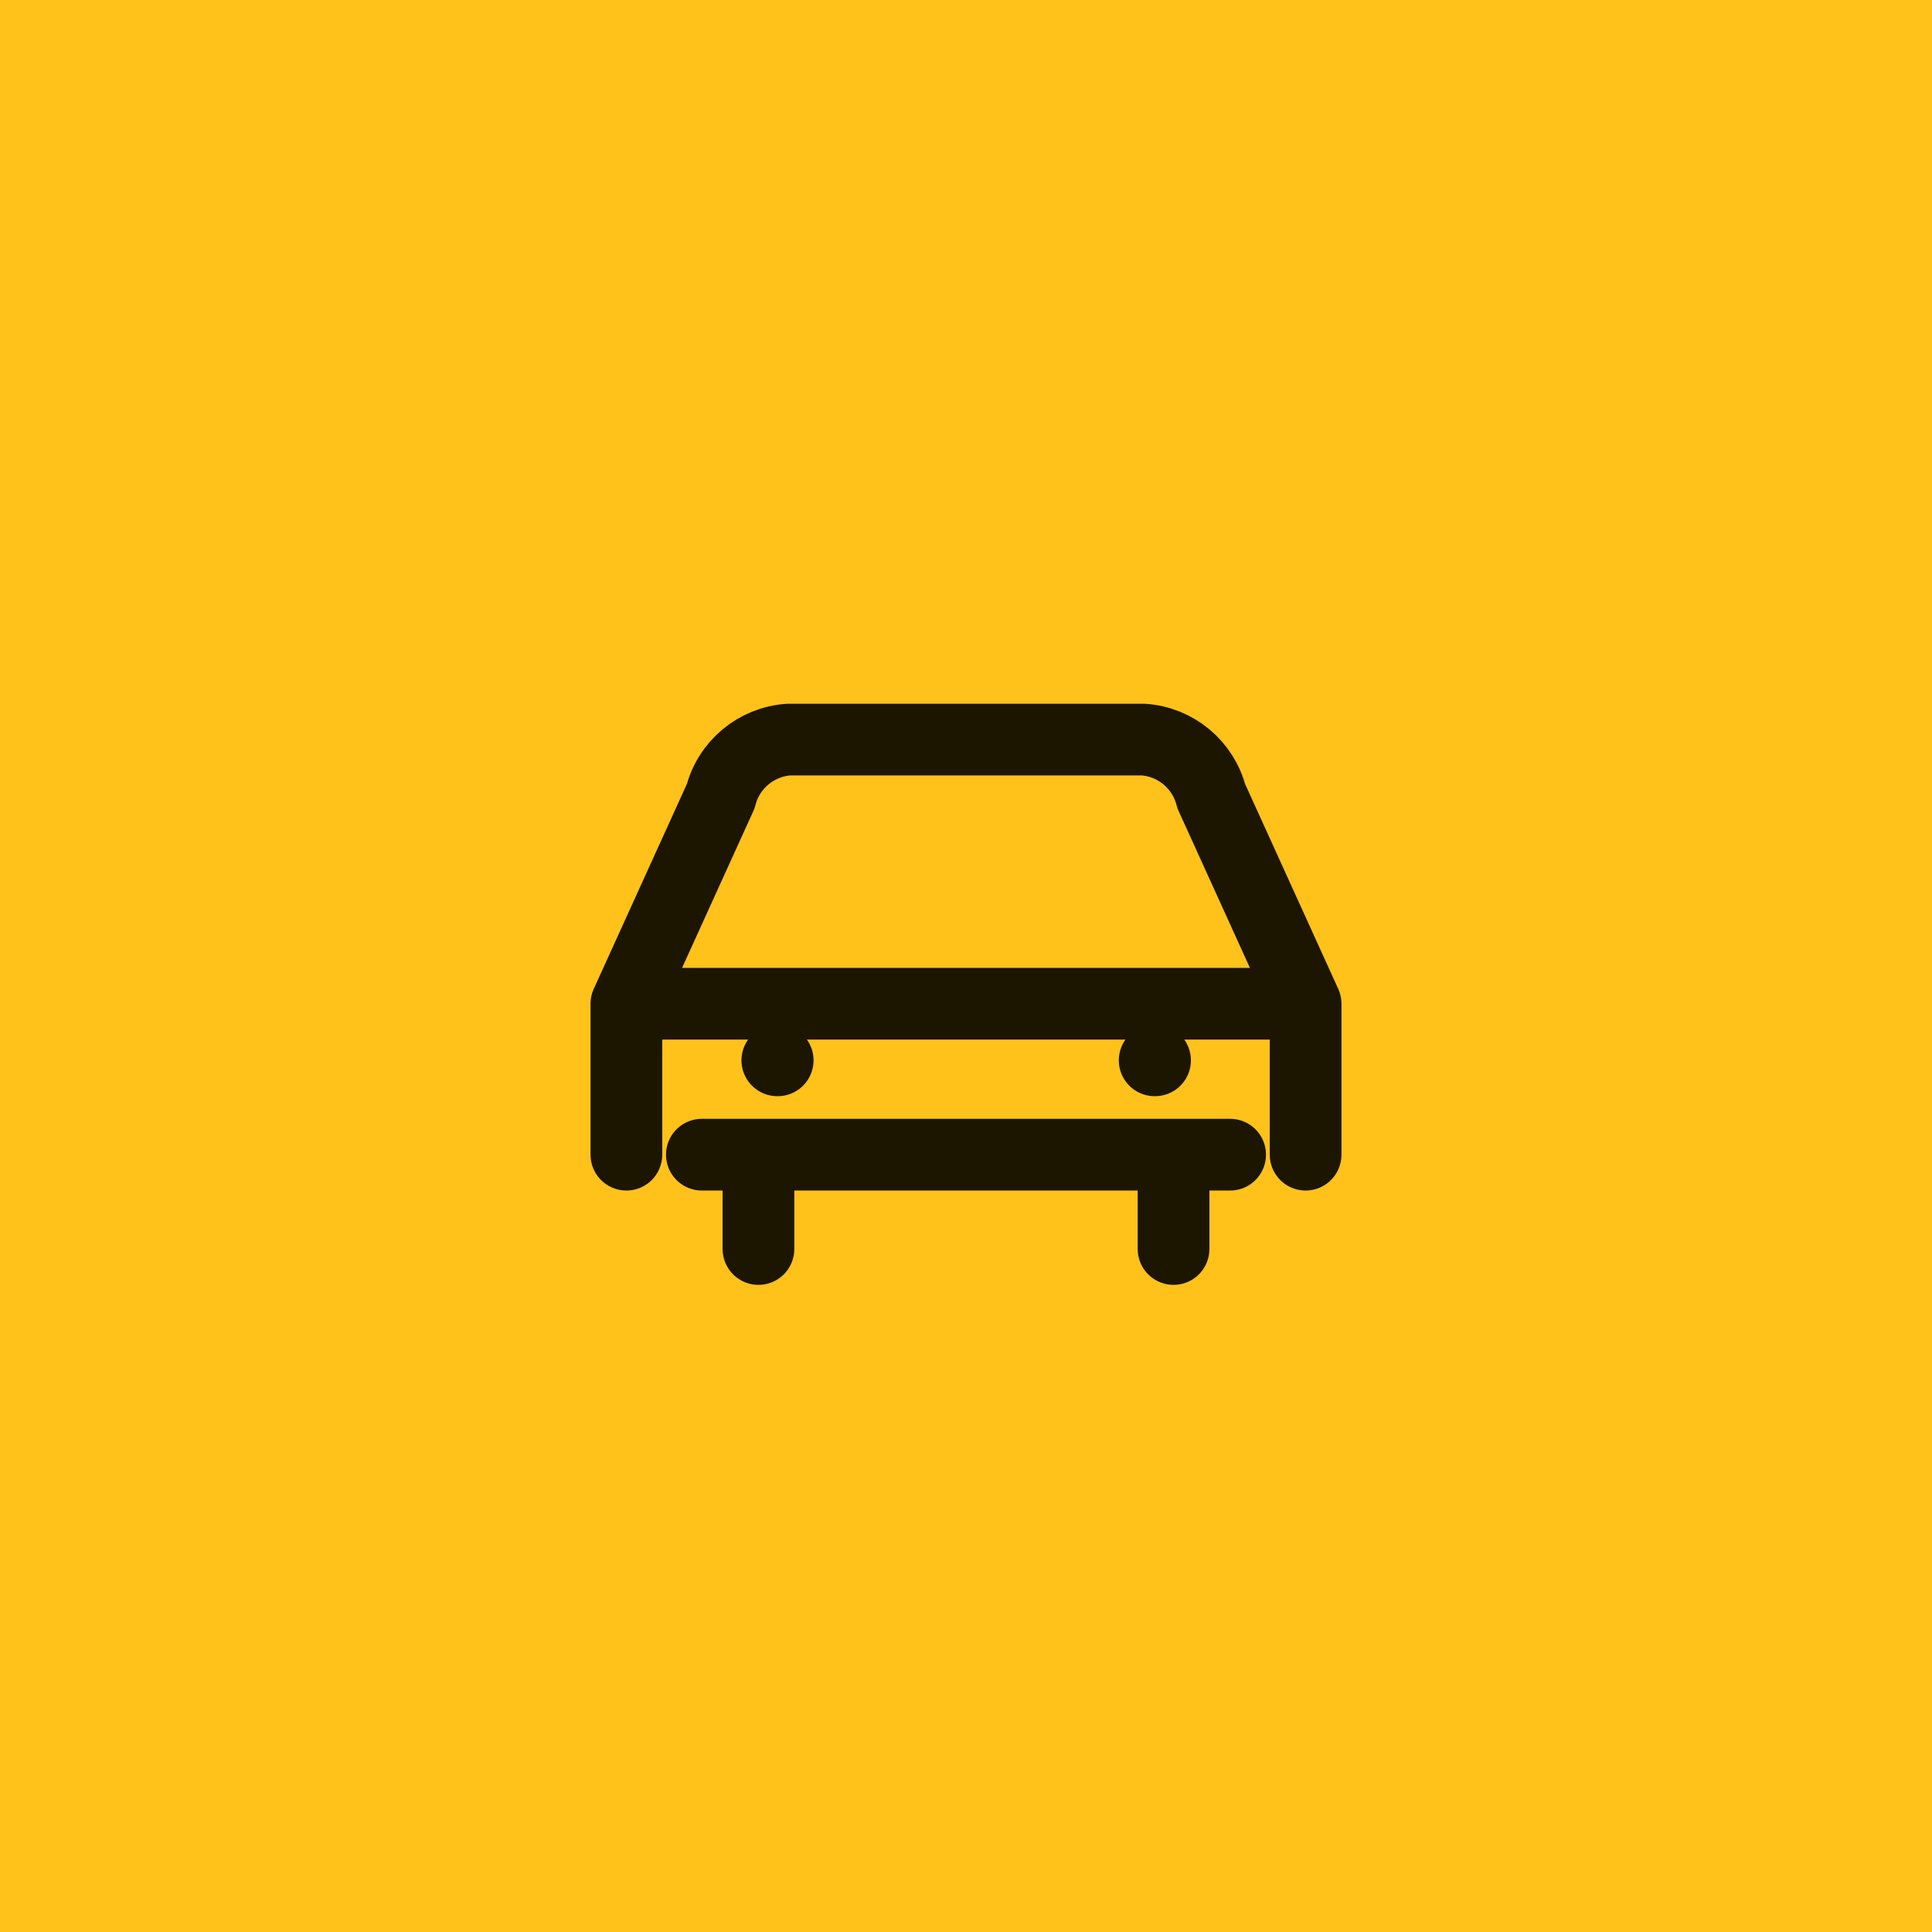
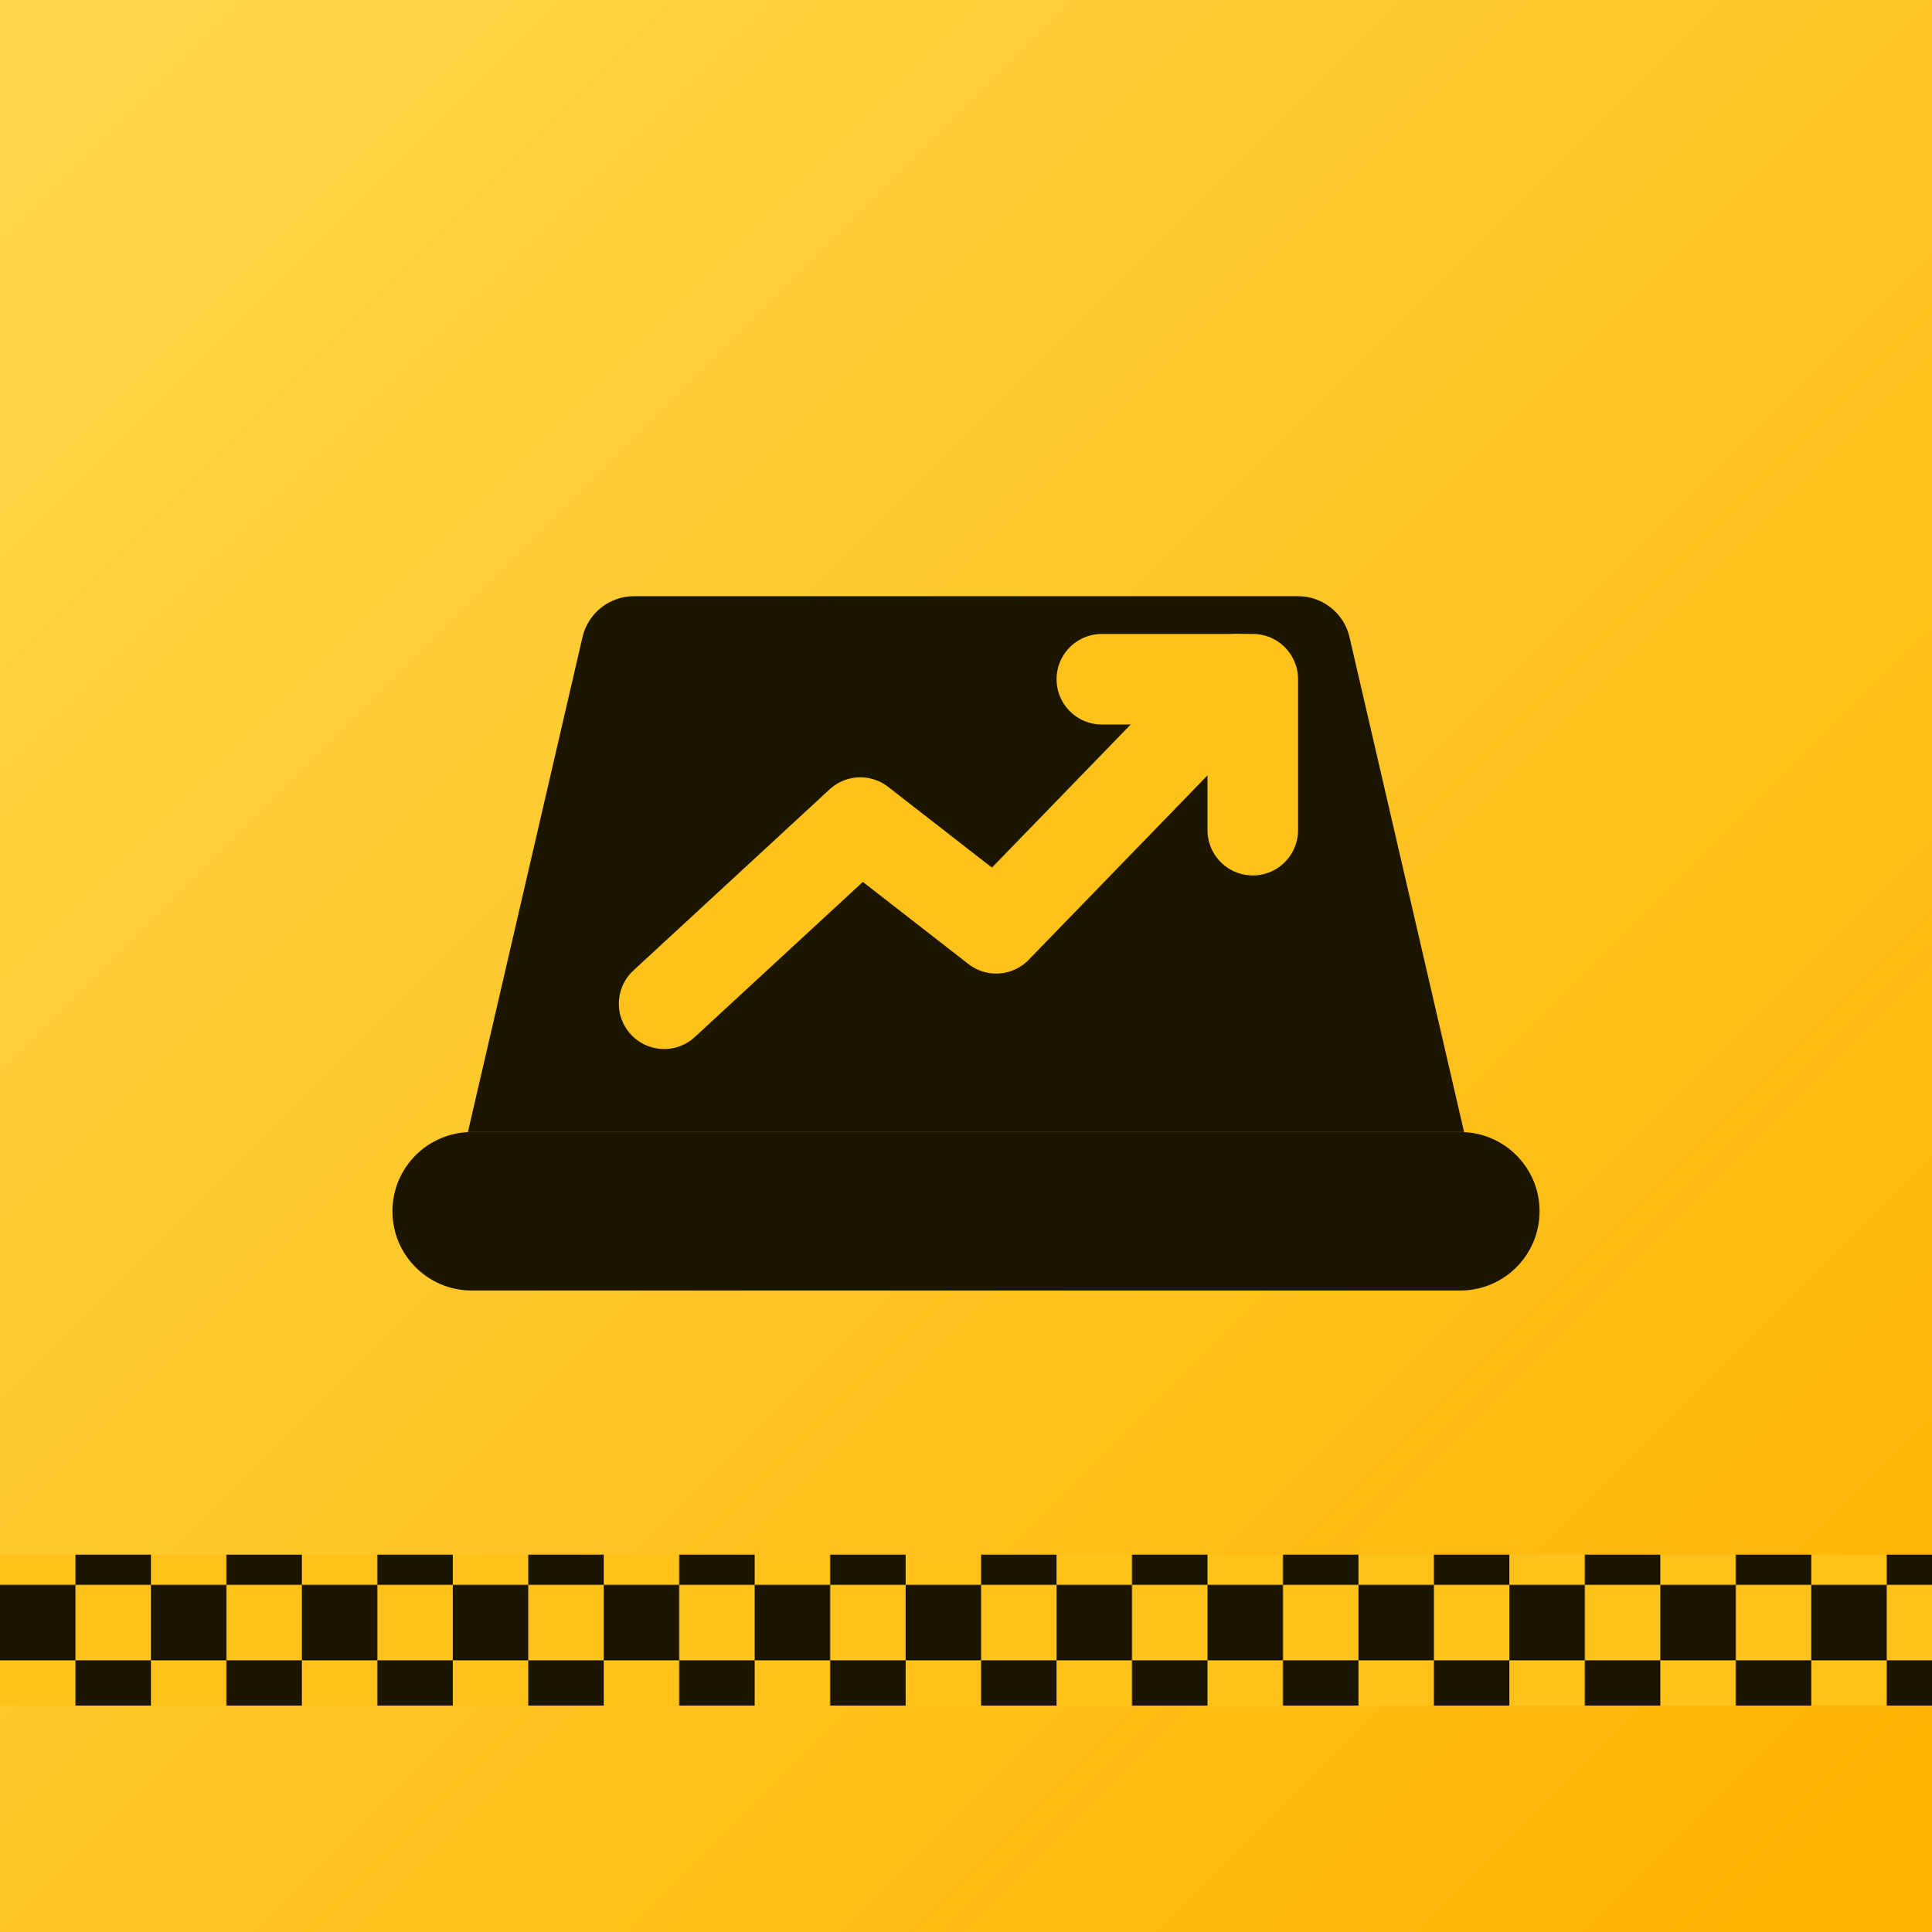
<svg xmlns="http://www.w3.org/2000/svg" viewBox="0 0 512 512">
-   <rect width="512" height="512" fill="#FFC21A" />
-   <g transform="translate(136 136) scale(10)" fill="none" stroke="#1C1500" stroke-width="1.9" stroke-linecap="round" stroke-linejoin="round">
-     <path d="M5 17h14M3 17v-4l2.5-5.5A2 2 0 0 1 7.3 6h9.4a2 2 0 0 1 1.8 1.5L21 13v4M3 13h18M6.5 17v2.5M17.5 17v2.5M7 14.5h.01M17 14.5h.01" />
+   <defs>
+     <linearGradient id="bg" x1="0" y1="0" x2="1" y2="1">
+       <stop offset="0" stop-color="#FFD84D" />
+       <stop offset="1" stop-color="#FFB300" />
+     </linearGradient>
+     <pattern id="chk" width="40" height="40" patternUnits="userSpaceOnUse">
+       <rect width="40" height="40" fill="#1C1500" />
+       <rect width="20" height="20" fill="#FFC21A" />
+       <rect x="20" y="20" width="20" height="20" fill="#FFC21A" />
+     </pattern>
+     <clipPath id="sq">
+       <rect width="512" height="512" rx="0" />
+     </clipPath>
+   </defs>
+   <g clip-path="url(#sq)">
+     <rect width="512" height="512" fill="url(#bg)" />
+     <rect y="412" width="512" height="40" fill="url(#chk)" />
+     <path d="M168 158h176a14 14 0 0 1 13.6 10.7L388 300H124l30.4-131.3A14 14 0 0 1 168 158z" fill="#1C1500" />
+     <rect x="104" y="300" width="304" height="42" rx="21" fill="#1C1500" />
+     <path d="M176 266l52-48 36 28 64-66" fill="none" stroke="#FFC21A" stroke-width="24" stroke-linecap="round" stroke-linejoin="round" />
+     <path d="M292 180h40v40" fill="none" stroke="#FFC21A" stroke-width="24" stroke-linecap="round" stroke-linejoin="round" />
  </g>
</svg>
